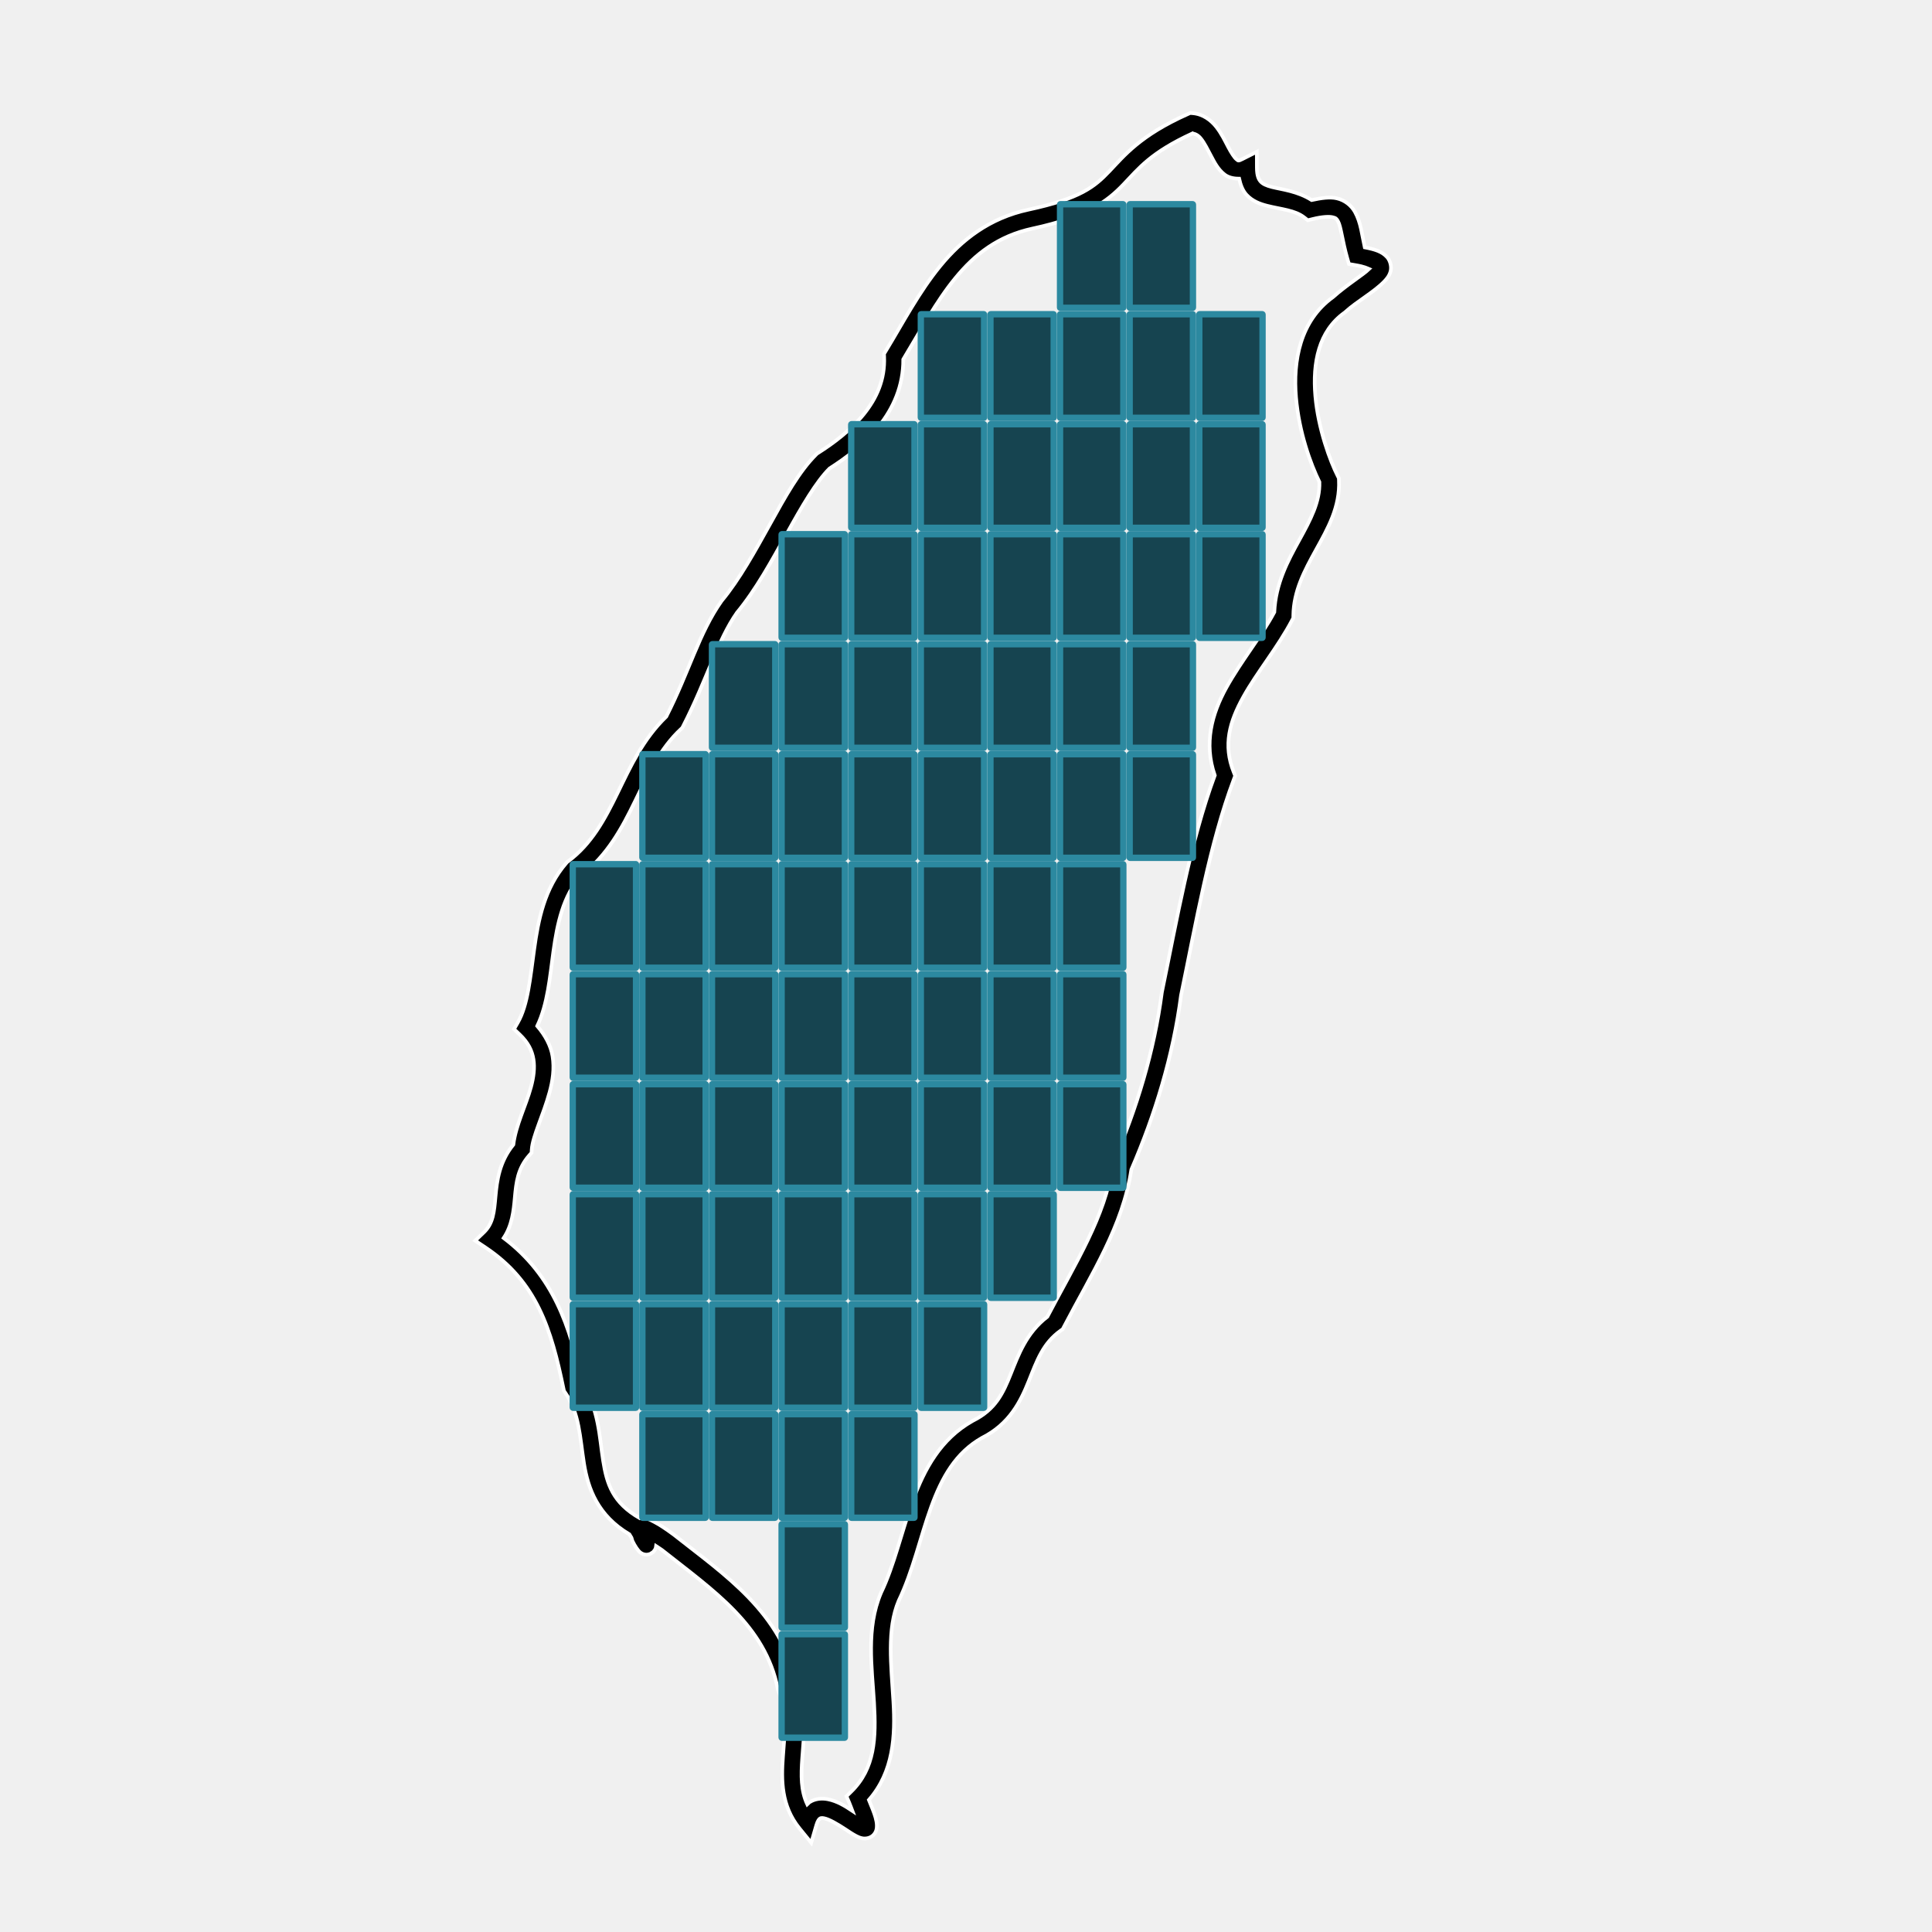
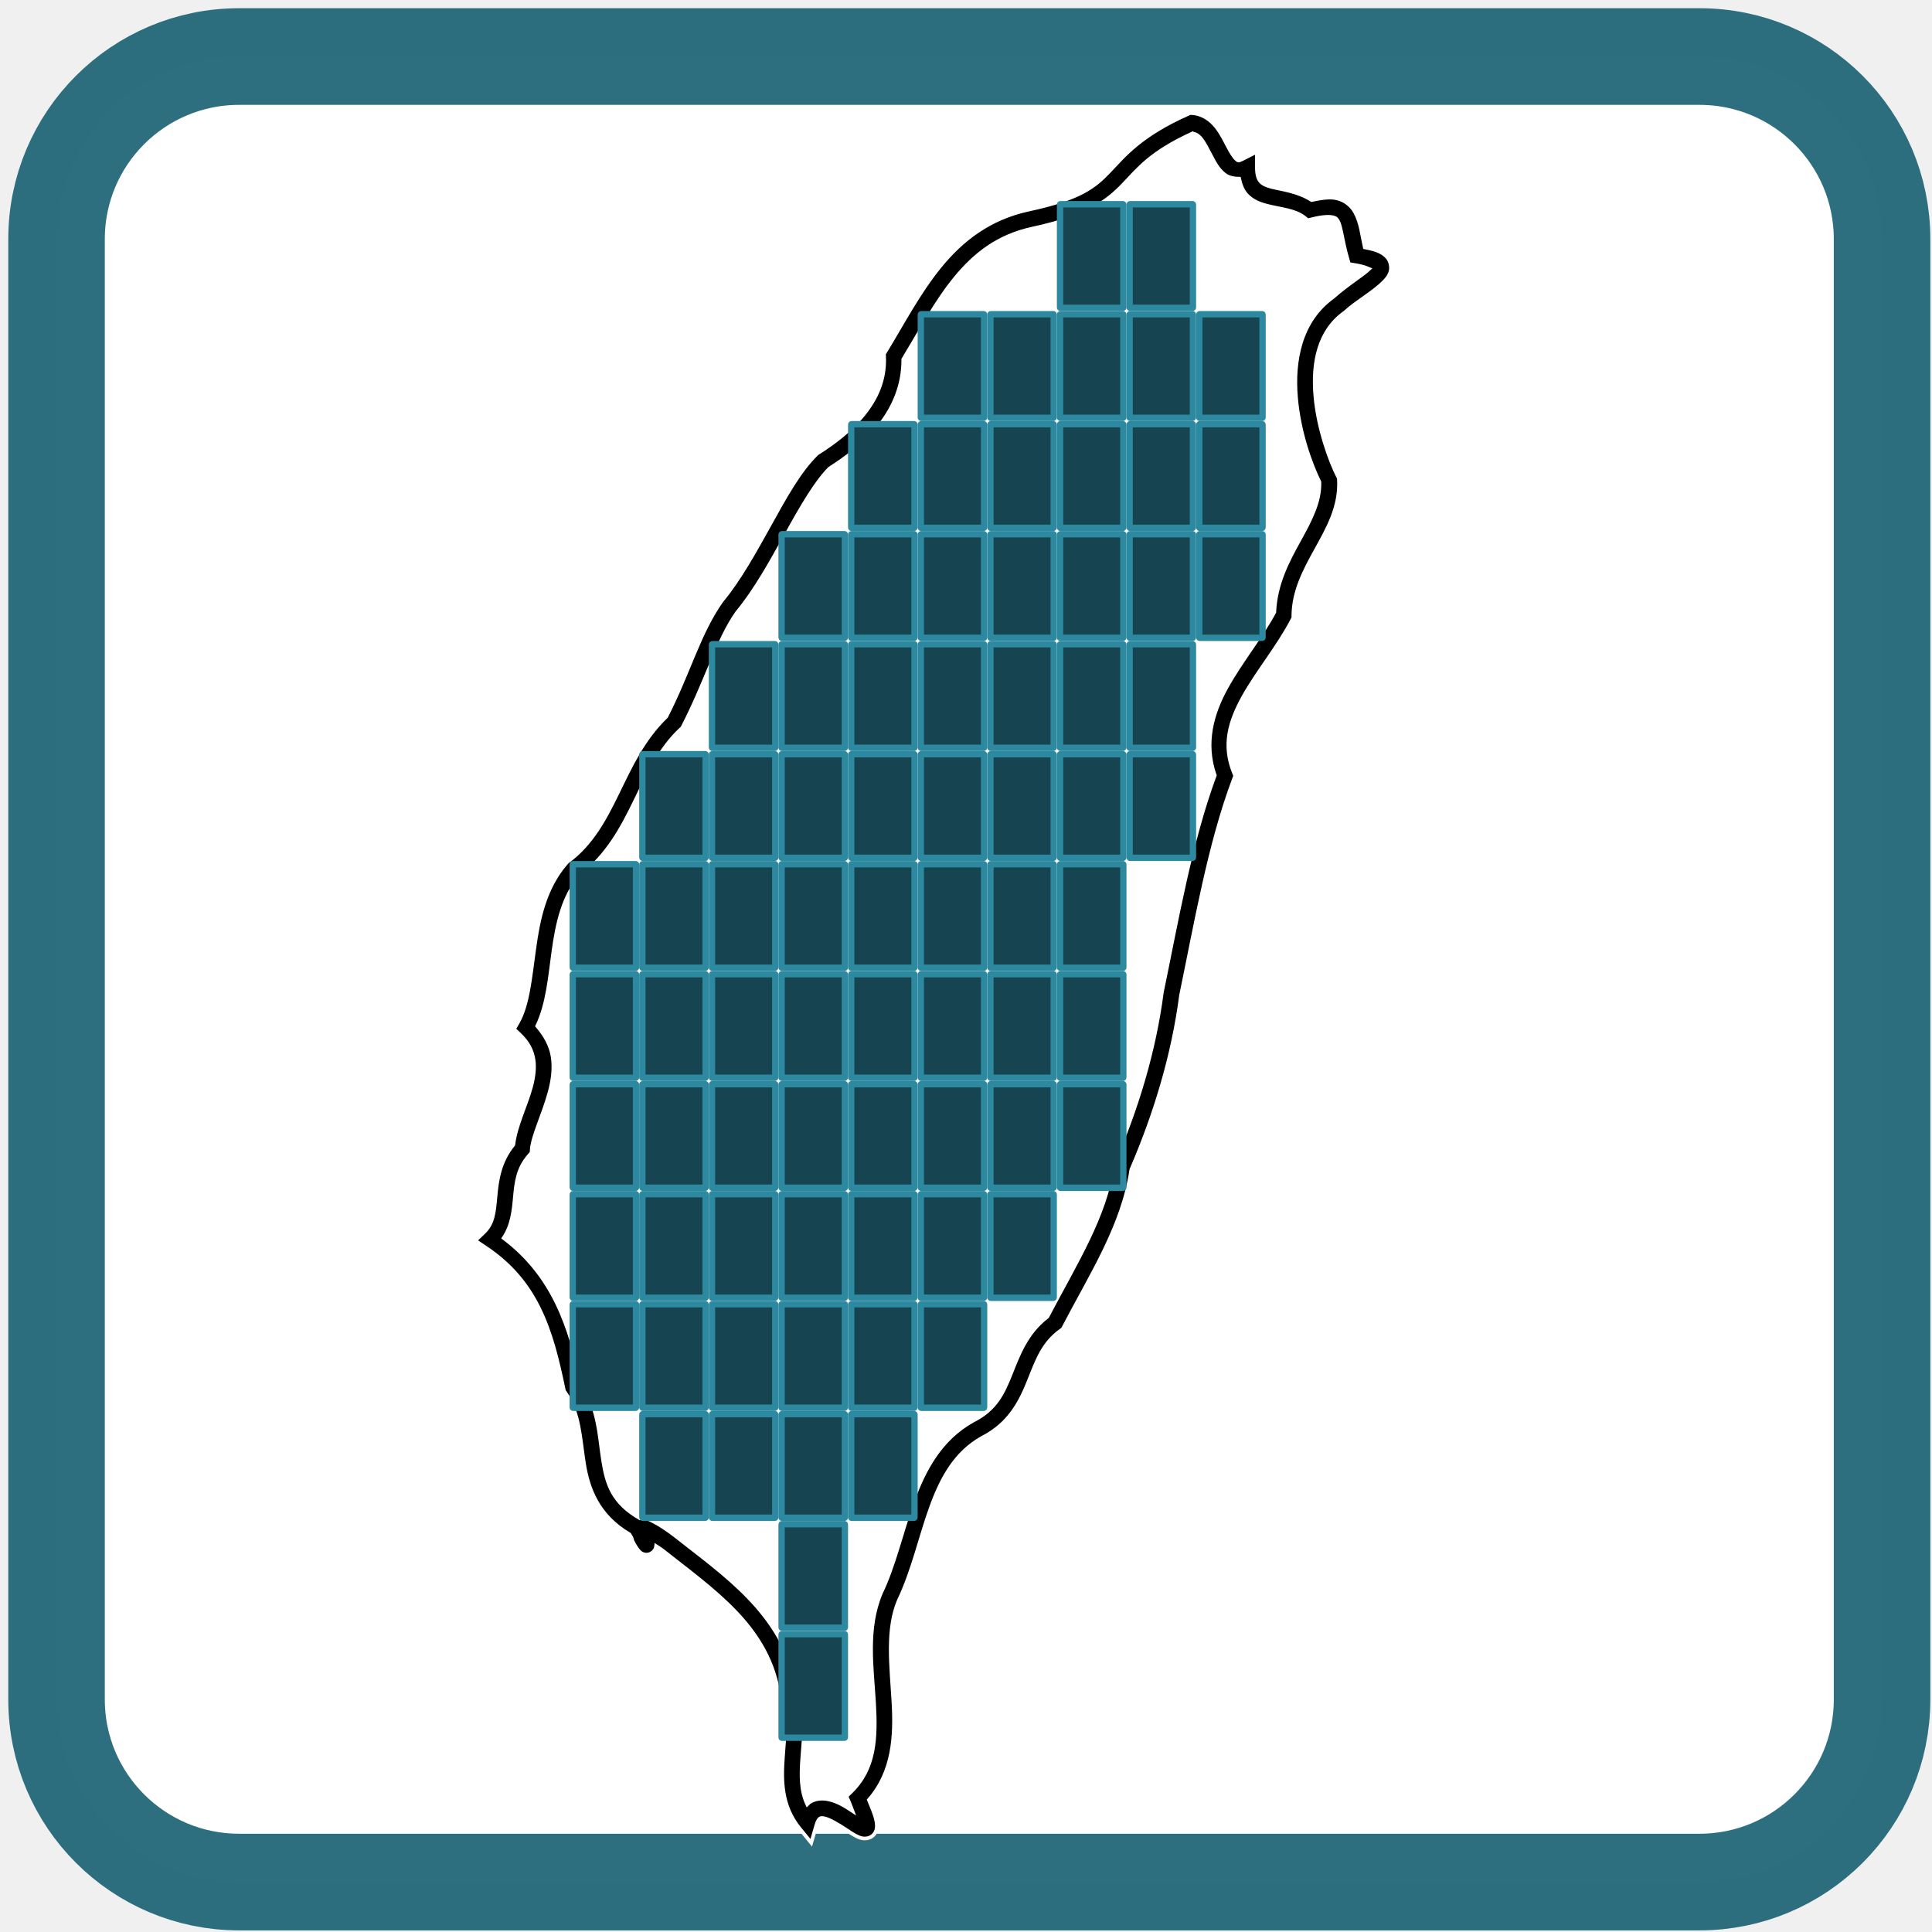
<svg xmlns="http://www.w3.org/2000/svg" width="1000" height="1000" viewBox="0 0 264.583 264.583" version="1.1" id="svg1" xml:space="preserve">
  <defs id="defs1">
    <rect x="-451.837" y="-282.398" width="1363.581" height="1434.18" id="rect524" />
    <rect x="-242.056" y="-217.85" width="1246.587" height="1904.172" id="rect523" />
    <rect x="48.411" y="-121.028" width="877.452" height="1186.073" id="rect522" />
  </defs>
  <g id="layer1">
    <g id="g1" transform="matrix(0.891154,0,0,0.8921731,17.46014,15.89784)">
+       <rect style="fill:#ffffff;stroke:#216778;stroke-width:14.836;stroke-linecap:butt;stroke-linejoin:bevel;stroke-dasharray:none;stroke-opacity:0.942;paint-order:normal" id="rect1" width="280.535" height="280.215" x="-10.903" y="-9.14" rx="28.054" ry="28.021" />
      <path style="baseline-shift:baseline;display:inline;overflow:visible;opacity:1;fill:#000000;stroke:#ffffff;stroke-width:0.561;enable-background:accumulate;stop-color:#000000;stop-opacity:1;stroke-dasharray:none" d="m 163.312,-0.474 -0.345,0.154 c -7.367,3.277 -9.821,6.424 -12.088,8.789 -2.267,2.365 -4.384,4.168 -12.422,5.891 -6.003,1.294 -10.243,4.613 -13.545,8.635 -3.302,4.022 -5.751,8.743 -8.418,13.112 l -0.237,0.387 0.02,0.45 c 0.149,3.487 -1.149,6.348 -3.132,8.811 -1.983,2.462 -4.658,4.459 -7.053,5.973 l -0.134,0.086 -0.114,0.114 c -2.619,2.582 -4.795,6.535 -7.102,10.691 -2.307,4.156 -4.708,8.509 -7.403,11.75 l -0.037,0.044 -0.033,0.048 c -3.452,4.886 -4.948,10.803 -8.475,17.718 -3.593,3.457 -5.53,7.724 -7.473,11.704 -1.993,4.083 -3.997,7.837 -7.653,10.546 l -0.13,0.097 -0.105,0.123 c -3.36,3.864 -4.307,8.709 -4.927,13.182 -0.62,4.473 -0.985,8.632 -2.524,11.302 l -0.587,1.017 0.852,0.808 c 1.352,1.28 1.926,2.51 2.14,3.827 0.214,1.316 0.025,2.758 -0.389,4.277 -0.78,2.862 -2.33,5.823 -2.702,8.817 -2.161,2.647 -2.525,5.557 -2.737,7.906 -0.221,2.447 -0.351,4.173 -1.788,5.549 l -1.34,1.285 1.544,1.028 c 7.932,5.28 10.144,12.565 12.035,21.729 l 0.062,0.301 0.176,0.253 c 2.215,3.162 2.269,6.898 2.904,10.898 0.615,3.872 2.126,8.004 6.979,10.871 0.153,0.242 0.202,0.335 0.323,0.532 0.06,0.149 0.081,0.356 0.147,0.496 0.194,0.409 0.41,0.772 0.611,1.068 0.1,0.148 0.192,0.274 0.308,0.409 0.058,0.067 0.111,0.133 0.239,0.242 0.064,0.054 0.142,0.124 0.327,0.215 0.093,0.046 0.214,0.1 0.411,0.134 0.098,0.017 0.217,0.029 0.356,0.02 0.138,-0.008 0.458,-0.103 0.459,-0.103 9.67e-4,-3.9e-4 0.447,-0.278 0.448,-0.279 7.87e-4,-7e-4 0.227,-0.25 0.297,-0.371 0.131,-0.229 0.161,-0.407 0.178,-0.547 0.331,0.225 0.493,0.291 0.903,0.593 0.001,8.6e-4 10e-4,0.001 0.002,0.002 7.861,6.216 15.872,11.541 17.797,21.338 l 0.031,0.158 0.066,0.147 c 1.376,3.161 0.958,6.494 0.694,10.078 -0.264,3.584 -0.295,7.54 2.555,11.025 l 1.788,2.188 0.793,-2.713 c 0.213,-0.729 0.444,-0.94 0.556,-1.01 0.111,-0.07 0.249,-0.113 0.63,-0.04 0.763,0.146 2.111,0.931 3.269,1.696 0.579,0.382 1.11,0.748 1.663,1.032 0.276,0.142 0.551,0.275 0.956,0.349 0.404,0.074 1.142,0.038 1.661,-0.474 0.519,-0.512 0.564,-1.098 0.556,-1.511 -0.008,-0.414 -0.086,-0.783 -0.204,-1.215 -0.181,-0.664 -0.59,-1.656 -1.017,-2.689 3.804,-4.338 4.076,-9.831 3.767,-15.095 -0.329,-5.597 -1.047,-11.09 0.822,-15.495 l -0.029,0.064 c 2.227,-4.623 3.333,-9.827 4.991,-14.388 1.658,-4.561 3.769,-8.378 7.851,-10.676 l -0.066,0.035 c 4.304,-2.147 5.988,-5.635 7.236,-8.74 1.248,-3.105 2.157,-5.806 4.925,-7.765 l 0.292,-0.206 0.167,-0.319 c 4.312,-8.253 9.07,-15.517 10.375,-24.17 3.647,-8.41 6.435,-17.497 7.642,-26.788 l -0.02,0.11 c 2.335,-11.247 4.406,-23.352 8.134,-33.229 l 0.204,-0.543 -0.215,-0.536 c -1.684,-4.207 -0.645,-7.758 1.461,-11.559 2.106,-3.801 5.314,-7.614 7.519,-11.82 l 0.167,-0.316 0.002,-0.358 c 0.042,-3.764 1.708,-6.874 3.49,-10.098 1.782,-3.224 3.724,-6.581 3.519,-10.685 l -0.018,-0.321 -0.145,-0.286 c -1.158,-2.252 -3.037,-7.302 -3.466,-12.354 -0.429,-5.052 0.498,-9.91 4.488,-12.756 l 0.075,-0.053 0.066,-0.062 c 1.761,-1.612 4.409,-3.04 5.979,-4.681 0.393,-0.41 0.762,-0.852 0.951,-1.529 0.189,-0.677 -0.018,-1.625 -0.51,-2.181 -0.797,-0.902 -1.942,-1.226 -3.453,-1.516 -0.436,-1.927 -0.574,-3.787 -1.507,-5.452 -0.535,-0.954 -1.533,-1.795 -2.779,-2.078 -1.079,-0.245 -2.391,-0.052 -3.875,0.266 -2.178,-1.377 -4.562,-1.615 -6.109,-2.003 -0.853,-0.214 -1.391,-0.473 -1.711,-0.819 -0.32,-0.347 -0.594,-0.887 -0.598,-2.179 l -0.006,-2.41 -2.151,1.085 c -0.753,0.38 -0.686,0.291 -0.975,0.066 -0.289,-0.225 -0.78,-0.952 -1.276,-1.896 -0.496,-0.944 -1.028,-2.074 -1.836,-3.091 -0.808,-1.017 -2.032,-1.961 -3.622,-2.087 z m 0.356,3.132 c 0.484,0.099 0.872,0.279 1.314,0.835 0.513,0.646 1.004,1.623 1.531,2.625 0.527,1.002 1.058,2.06 2.082,2.858 0.586,0.456 1.39,0.632 2.236,0.628 0.215,0.973 0.55,1.848 1.133,2.48 0.908,0.985 2.081,1.413 3.174,1.687 2.186,0.549 4.267,0.672 5.676,1.775 l 0.573,0.446 0.705,-0.176 c 1.579,-0.393 2.583,-0.408 3.095,-0.292 0.512,0.116 0.614,0.225 0.841,0.63 0.455,0.811 0.661,3.03 1.417,5.656 l 0.261,0.901 0.925,0.154 c 1.543,0.256 1.919,0.515 2.161,0.613 -0.943,0.904 -3.461,2.445 -5.518,4.292 -5.098,3.654 -6.177,9.826 -5.702,15.412 0.455,5.359 2.24,10.232 3.596,12.987 0.103,3.013 -1.366,5.779 -3.128,8.967 -1.721,3.113 -3.613,6.634 -3.802,11.007 -1.993,3.735 -5.102,7.482 -7.374,11.583 -2.212,3.992 -3.493,8.544 -1.775,13.476 -3.778,10.192 -5.832,22.212 -8.119,33.227 l -0.011,0.055 -0.008,0.055 c -1.17,9.006 -3.886,17.891 -7.469,26.125 l -0.079,0.185 -0.029,0.2 c -1.118,7.847 -5.617,14.857 -10.015,23.245 -3.27,2.509 -4.461,5.887 -5.619,8.769 -1.204,2.996 -2.329,5.455 -5.801,7.187 l -0.033,0.015 -0.033,0.02 c -4.936,2.779 -7.433,7.423 -9.189,12.253 -1.756,4.83 -2.868,9.943 -4.877,14.111 l -0.015,0.033 -0.013,0.033 c -2.304,5.431 -1.37,11.412 -1.052,16.833 0.318,5.421 0.137,10.08 -3.508,13.641 l -0.734,0.716 0.409,0.94 c 0.266,0.614 0.312,0.831 0.492,1.292 -1.071,-0.709 -2.3,-1.496 -3.778,-1.779 -0.864,-0.166 -1.898,-0.113 -2.783,0.448 -0.141,0.089 -0.228,0.245 -0.354,0.354 -0.998,-2.132 -0.976,-4.425 -0.778,-7.111 0.248,-3.371 0.764,-7.239 -0.839,-11.179 -2.19,-11.139 -11.175,-17.009 -18.909,-23.129 l -0.02,-0.015 -0.022,-0.015 c -1.22,-0.9 -2.15,-1.503 -2.913,-1.902 -0.763,-0.399 -1.307,-0.702 -2.219,-0.576 -0.003,5.1e-4 -0.007,0.005 -0.011,0.006 -4.205,-2.395 -5.097,-5.26 -5.672,-8.879 -0.569,-3.586 -0.635,-7.858 -3.216,-11.785 -1.815,-8.737 -4.422,-16.613 -12.06,-22.362 1.307,-1.955 1.529,-4.192 1.707,-6.164 0.217,-2.409 0.442,-4.503 2.236,-6.535 l 0.334,-0.378 0.035,-0.505 c 0.143,-2.06 1.787,-5.288 2.741,-8.789 0.477,-1.75 0.766,-3.62 0.455,-5.536 -0.26,-1.601 -1.096,-3.174 -2.353,-4.635 1.622,-3.405 1.931,-7.454 2.482,-11.434 0.601,-4.336 1.497,-8.49 4.213,-11.622 4.129,-3.162 6.35,-7.372 8.33,-11.427 2.019,-4.137 3.841,-8.111 7.073,-11.108 l 0.191,-0.178 0.121,-0.233 c 3.734,-7.277 5.286,-13.202 8.317,-17.492 l -0.07,0.092 c 2.97,-3.573 5.414,-8.063 7.715,-12.209 2.288,-4.123 4.471,-7.898 6.555,-9.971 2.495,-1.593 5.324,-3.688 7.565,-6.471 2.206,-2.739 3.784,-6.202 3.756,-10.274 2.659,-4.384 5.034,-8.856 7.994,-12.462 3.03,-3.69 6.594,-6.478 11.869,-7.616 8.386,-1.798 11.504,-4.193 13.947,-6.742 2.372,-2.474 4.166,-4.893 10.641,-7.868 z" id="svg_29" />
      <g id="g520" transform="matrix(0.9725075,0,0,0.9827621,-148.6902,0.5931102)" style="fill:#164450;stroke:#2c89a0;stroke-width:1;stroke-dasharray:none">
        <rect style="fill:#164450;fill-opacity:1;stroke:#2c89a0;stroke-width:1;stroke-dasharray:none;stroke-opacity:1" id="use129" width="10" height="16.18" x="223.254" y="116.244" rx="0.05" ry="0.05" />
        <rect style="fill:#164450;fill-opacity:1;stroke:#2c89a0;stroke-width:1;stroke-dasharray:none;stroke-opacity:1" id="use130" width="10" height="16.18" x="223.254" y="133.424" rx="0.05" ry="0.05" />
        <rect style="fill:#164450;fill-opacity:1;stroke:#2c89a0;stroke-width:1;stroke-dasharray:none;stroke-opacity:1" id="use131" width="10" height="16.18" x="223.254" y="150.604" rx="0.05" ry="0.05" />
        <rect style="fill:#164450;fill-opacity:1;stroke:#2c89a0;stroke-width:1;stroke-dasharray:none;stroke-opacity:1" id="use132" width="10" height="16.18" x="223.254" y="167.784" rx="0.05" ry="0.05" />
        <rect style="fill:#164450;fill-opacity:1;stroke:#2c89a0;stroke-width:1;stroke-dasharray:none;stroke-opacity:1" id="use133" width="10" height="16.18" x="223.254" y="184.964" rx="0.05" ry="0.05" />
        <rect style="fill:#164450;fill-opacity:1;stroke:#2c89a0;stroke-width:1;stroke-dasharray:none;stroke-opacity:1" id="use149" width="10" height="16.18" x="234.254" y="99.064" rx="0.05" ry="0.05" />
        <rect style="fill:#164450;fill-opacity:1;stroke:#2c89a0;stroke-width:1;stroke-dasharray:none;stroke-opacity:1" id="use150" width="10" height="16.18" x="234.254" y="116.244" rx="0.05" ry="0.05" />
        <rect style="fill:#164450;fill-opacity:1;stroke:#2c89a0;stroke-width:1;stroke-dasharray:none;stroke-opacity:1" id="use151" width="10" height="16.18" x="234.254" y="133.424" rx="0.05" ry="0.05" />
        <rect style="fill:#164450;fill-opacity:1;stroke:#2c89a0;stroke-width:1;stroke-dasharray:none;stroke-opacity:1" id="use152" width="10" height="16.18" x="234.254" y="150.604" rx="0.05" ry="0.05" />
        <rect style="fill:#164450;fill-opacity:1;stroke:#2c89a0;stroke-width:1;stroke-dasharray:none;stroke-opacity:1" id="use153" width="10" height="16.18" x="234.254" y="167.784" rx="0.05" ry="0.05" />
        <rect style="fill:#164450;fill-opacity:1;stroke:#2c89a0;stroke-width:1;stroke-dasharray:none;stroke-opacity:1" id="use154" width="10" height="16.18" x="234.254" y="184.964" rx="0.05" ry="0.05" />
        <rect style="fill:#164450;fill-opacity:1;stroke:#2c89a0;stroke-width:1;stroke-dasharray:none;stroke-opacity:1" id="use155" width="10" height="16.18" x="234.254" y="202.144" rx="0.05" ry="0.05" />
        <rect style="fill:#164450;fill-opacity:1;stroke:#2c89a0;stroke-width:1;stroke-dasharray:none;stroke-opacity:1" id="use169" width="10" height="16.18" x="245.254" y="81.884" rx="0.05" ry="0.05" />
        <rect style="fill:#164450;fill-opacity:1;stroke:#2c89a0;stroke-width:1;stroke-dasharray:none;stroke-opacity:1" id="use170" width="10" height="16.18" x="245.254" y="99.064" rx="0.05" ry="0.05" />
        <rect style="fill:#164450;fill-opacity:1;stroke:#2c89a0;stroke-width:1;stroke-dasharray:none;stroke-opacity:1" id="use171" width="10" height="16.18" x="245.254" y="116.244" rx="0.05" ry="0.05" />
        <rect style="fill:#164450;fill-opacity:1;stroke:#2c89a0;stroke-width:1;stroke-dasharray:none;stroke-opacity:1" id="use172" width="10" height="16.18" x="245.254" y="133.424" rx="0.05" ry="0.05" />
        <rect style="fill:#164450;fill-opacity:1;stroke:#2c89a0;stroke-width:1;stroke-dasharray:none;stroke-opacity:1" id="use173" width="10" height="16.18" x="245.254" y="150.604" rx="0.05" ry="0.05" />
        <rect style="fill:#164450;fill-opacity:1;stroke:#2c89a0;stroke-width:1;stroke-dasharray:none;stroke-opacity:1" id="use174" width="10" height="16.18" x="245.254" y="167.784" rx="0.05" ry="0.05" />
        <rect style="fill:#164450;fill-opacity:1;stroke:#2c89a0;stroke-width:1;stroke-dasharray:none;stroke-opacity:1" id="use175" width="10" height="16.18" x="245.254" y="184.964" rx="0.05" ry="0.05" />
        <rect style="fill:#164450;fill-opacity:1;stroke:#2c89a0;stroke-width:1;stroke-dasharray:none;stroke-opacity:1" id="use176" width="10" height="16.18" x="245.254" y="202.144" rx="0.05" ry="0.05" />
        <rect style="fill:#164450;fill-opacity:1;stroke:#2c89a0;stroke-width:1;stroke-dasharray:none;stroke-opacity:1" id="use189" width="10" height="16.18" x="256.254" y="64.704" rx="0.05" ry="0.05" />
        <rect style="fill:#164450;fill-opacity:1;stroke:#2c89a0;stroke-width:1;stroke-dasharray:none;stroke-opacity:1" id="use190" width="10" height="16.18" x="256.254" y="81.884" rx="0.05" ry="0.05" />
        <rect style="fill:#164450;fill-opacity:1;stroke:#2c89a0;stroke-width:1;stroke-dasharray:none;stroke-opacity:1" id="use191" width="10" height="16.18" x="256.254" y="99.064" rx="0.05" ry="0.05" />
        <rect style="fill:#164450;fill-opacity:1;stroke:#2c89a0;stroke-width:1;stroke-dasharray:none;stroke-opacity:1" id="use192" width="10" height="16.18" x="256.254" y="116.244" rx="0.05" ry="0.05" />
        <rect style="fill:#164450;fill-opacity:1;stroke:#2c89a0;stroke-width:1;stroke-dasharray:none;stroke-opacity:1" id="use193" width="10" height="16.18" x="256.254" y="133.424" rx="0.05" ry="0.05" />
        <rect style="fill:#164450;fill-opacity:1;stroke:#2c89a0;stroke-width:1;stroke-dasharray:none;stroke-opacity:1" id="use194" width="10" height="16.18" x="256.254" y="150.604" rx="0.05" ry="0.05" />
        <rect style="fill:#164450;fill-opacity:1;stroke:#2c89a0;stroke-width:1;stroke-dasharray:none;stroke-opacity:1" id="use195" width="10" height="16.18" x="256.254" y="167.784" rx="0.05" ry="0.05" />
        <rect style="fill:#164450;fill-opacity:1;stroke:#2c89a0;stroke-width:1;stroke-dasharray:none;stroke-opacity:1" id="use196" width="10" height="16.18" x="256.254" y="184.964" rx="0.05" ry="0.05" />
        <rect style="fill:#164450;fill-opacity:1;stroke:#2c89a0;stroke-width:1;stroke-dasharray:none;stroke-opacity:1" id="use197" width="10" height="16.18" x="256.254" y="202.144" rx="0.05" ry="0.05" />
        <rect style="fill:#164450;fill-opacity:1;stroke:#2c89a0;stroke-width:1;stroke-dasharray:none;stroke-opacity:1" id="use198" width="10" height="16.18" x="256.254" y="219.324" rx="0.05" ry="0.05" />
        <rect style="fill:#164450;fill-opacity:1;stroke:#2c89a0;stroke-width:1;stroke-dasharray:none;stroke-opacity:1" id="use199" width="10" height="16.18" x="256.254" y="236.504" rx="0.05" ry="0.05" />
        <rect style="fill:#164450;fill-opacity:1;stroke:#2c89a0;stroke-width:1;stroke-dasharray:none;stroke-opacity:1" id="use209" width="10" height="16.18" x="267.254" y="47.524" rx="0.05" ry="0.05" />
        <rect style="fill:#164450;fill-opacity:1;stroke:#2c89a0;stroke-width:1;stroke-dasharray:none;stroke-opacity:1" id="use210" width="10" height="16.18" x="267.254" y="64.704" rx="0.05" ry="0.05" />
        <rect style="fill:#164450;fill-opacity:1;stroke:#2c89a0;stroke-width:1;stroke-dasharray:none;stroke-opacity:1" id="use211" width="10" height="16.18" x="267.254" y="81.884" rx="0.05" ry="0.05" />
        <rect style="fill:#164450;fill-opacity:1;stroke:#2c89a0;stroke-width:1;stroke-dasharray:none;stroke-opacity:1" id="use212" width="10" height="16.18" x="267.254" y="99.064" rx="0.05" ry="0.05" />
        <rect style="fill:#164450;fill-opacity:1;stroke:#2c89a0;stroke-width:1;stroke-dasharray:none;stroke-opacity:1" id="use213" width="10" height="16.18" x="267.254" y="116.244" rx="0.05" ry="0.05" />
        <rect style="fill:#164450;fill-opacity:1;stroke:#2c89a0;stroke-width:1;stroke-dasharray:none;stroke-opacity:1" id="use214" width="10" height="16.18" x="267.254" y="133.424" rx="0.05" ry="0.05" />
        <rect style="fill:#164450;fill-opacity:1;stroke:#2c89a0;stroke-width:1;stroke-dasharray:none;stroke-opacity:1" id="use215" width="10" height="16.18" x="267.254" y="150.604" rx="0.05" ry="0.05" />
        <rect style="fill:#164450;fill-opacity:1;stroke:#2c89a0;stroke-width:1;stroke-dasharray:none;stroke-opacity:1" id="use216" width="10" height="16.18" x="267.254" y="167.784" rx="0.05" ry="0.05" />
        <rect style="fill:#164450;fill-opacity:1;stroke:#2c89a0;stroke-width:1;stroke-dasharray:none;stroke-opacity:1" id="use217" width="10" height="16.18" x="267.254" y="184.964" rx="0.05" ry="0.05" />
        <rect style="fill:#164450;fill-opacity:1;stroke:#2c89a0;stroke-width:1;stroke-dasharray:none;stroke-opacity:1" id="use218" width="10" height="16.18" x="267.254" y="202.144" rx="0.05" ry="0.05" />
        <rect style="fill:#164450;fill-opacity:1;stroke:#2c89a0;stroke-width:1;stroke-dasharray:none;stroke-opacity:1" id="use229" width="10" height="16.18" x="278.254" y="30.344" rx="0.05" ry="0.05" />
        <rect style="fill:#164450;fill-opacity:1;stroke:#2c89a0;stroke-width:1;stroke-dasharray:none;stroke-opacity:1" id="use230" width="10" height="16.18" x="278.254" y="47.524" rx="0.05" ry="0.05" />
        <rect style="fill:#164450;fill-opacity:1;stroke:#2c89a0;stroke-width:1;stroke-dasharray:none;stroke-opacity:1" id="use231" width="10" height="16.18" x="278.254" y="64.704" rx="0.05" ry="0.05" />
        <rect style="fill:#164450;fill-opacity:1;stroke:#2c89a0;stroke-width:1;stroke-dasharray:none;stroke-opacity:1" id="use232" width="10" height="16.18" x="278.254" y="81.884" rx="0.05" ry="0.05" />
        <rect style="fill:#164450;fill-opacity:1;stroke:#2c89a0;stroke-width:1;stroke-dasharray:none;stroke-opacity:1" id="use233" width="10" height="16.18" x="278.254" y="99.064" rx="0.05" ry="0.05" />
        <rect style="fill:#164450;fill-opacity:1;stroke:#2c89a0;stroke-width:1;stroke-dasharray:none;stroke-opacity:1" id="use234" width="10" height="16.18" x="278.254" y="116.244" rx="0.05" ry="0.05" />
        <rect style="fill:#164450;fill-opacity:1;stroke:#2c89a0;stroke-width:1;stroke-dasharray:none;stroke-opacity:1" id="use235" width="10" height="16.18" x="278.254" y="133.424" rx="0.05" ry="0.05" />
        <rect style="fill:#164450;fill-opacity:1;stroke:#2c89a0;stroke-width:1;stroke-dasharray:none;stroke-opacity:1" id="use236" width="10" height="16.18" x="278.254" y="150.604" rx="0.05" ry="0.05" />
        <rect style="fill:#164450;fill-opacity:1;stroke:#2c89a0;stroke-width:1;stroke-dasharray:none;stroke-opacity:1" id="use237" width="10" height="16.18" x="278.254" y="167.784" rx="0.05" ry="0.05" />
        <rect style="fill:#164450;fill-opacity:1;stroke:#2c89a0;stroke-width:1;stroke-dasharray:none;stroke-opacity:1" id="use238" width="10" height="16.18" x="278.254" y="184.964" rx="0.05" ry="0.05" />
        <rect style="fill:#164450;fill-opacity:1;stroke:#2c89a0;stroke-width:1;stroke-dasharray:none;stroke-opacity:1" id="use250" width="10" height="16.18" x="289.254" y="30.344" rx="0.05" ry="0.05" />
        <rect style="fill:#164450;fill-opacity:1;stroke:#2c89a0;stroke-width:1;stroke-dasharray:none;stroke-opacity:1" id="use251" width="10" height="16.18" x="289.254" y="47.524" rx="0.05" ry="0.05" />
        <rect style="fill:#164450;fill-opacity:1;stroke:#2c89a0;stroke-width:1;stroke-dasharray:none;stroke-opacity:1" id="use252" width="10" height="16.18" x="289.254" y="64.704" rx="0.05" ry="0.05" />
        <rect style="fill:#164450;fill-opacity:1;stroke:#2c89a0;stroke-width:1;stroke-dasharray:none;stroke-opacity:1" id="use253" width="10" height="16.18" x="289.254" y="81.884" rx="0.05" ry="0.05" />
        <rect style="fill:#164450;fill-opacity:1;stroke:#2c89a0;stroke-width:1;stroke-dasharray:none;stroke-opacity:1" id="use254" width="10" height="16.18" x="289.254" y="99.064" rx="0.05" ry="0.05" />
        <rect style="fill:#164450;fill-opacity:1;stroke:#2c89a0;stroke-width:1;stroke-dasharray:none;stroke-opacity:1" id="use255" width="10" height="16.18" x="289.254" y="116.244" rx="0.05" ry="0.05" />
        <rect style="fill:#164450;fill-opacity:1;stroke:#2c89a0;stroke-width:1;stroke-dasharray:none;stroke-opacity:1" id="use256" width="10" height="16.18" x="289.254" y="133.424" rx="0.05" ry="0.05" />
        <rect style="fill:#164450;fill-opacity:1;stroke:#2c89a0;stroke-width:1;stroke-dasharray:none;stroke-opacity:1" id="use257" width="10" height="16.18" x="289.254" y="150.604" rx="0.05" ry="0.05" />
        <rect style="fill:#164450;fill-opacity:1;stroke:#2c89a0;stroke-width:1;stroke-dasharray:none;stroke-opacity:1" id="use258" width="10" height="16.18" x="289.254" y="167.784" rx="0.05" ry="0.05" />
        <rect style="fill:#164450;fill-opacity:1;stroke:#2c89a0;stroke-width:1;stroke-dasharray:none;stroke-opacity:1" id="use270" width="10" height="16.18" x="300.254" y="13.164" rx="0.05" ry="0.05" />
        <rect style="fill:#164450;fill-opacity:1;stroke:#2c89a0;stroke-width:1;stroke-dasharray:none;stroke-opacity:1" id="use271" width="10" height="16.18" x="300.254" y="30.344" rx="0.05" ry="0.05" />
        <rect style="fill:#164450;fill-opacity:1;stroke:#2c89a0;stroke-width:1;stroke-dasharray:none;stroke-opacity:1" id="use272" width="10" height="16.18" x="300.254" y="47.524" rx="0.05" ry="0.05" />
        <rect style="fill:#164450;fill-opacity:1;stroke:#2c89a0;stroke-width:1;stroke-dasharray:none;stroke-opacity:1" id="use273" width="10" height="16.18" x="300.254" y="64.704" rx="0.05" ry="0.05" />
        <rect style="fill:#164450;fill-opacity:1;stroke:#2c89a0;stroke-width:1;stroke-dasharray:none;stroke-opacity:1" id="use274" width="10" height="16.18" x="300.254" y="81.884" rx="0.05" ry="0.05" />
        <rect style="fill:#164450;fill-opacity:1;stroke:#2c89a0;stroke-width:1;stroke-dasharray:none;stroke-opacity:1" id="use275" width="10" height="16.18" x="300.254" y="99.064" rx="0.05" ry="0.05" />
        <rect style="fill:#164450;fill-opacity:1;stroke:#2c89a0;stroke-width:1;stroke-dasharray:none;stroke-opacity:1" id="use276" width="10" height="16.18" x="300.254" y="116.244" rx="0.05" ry="0.05" />
        <rect style="fill:#164450;fill-opacity:1;stroke:#2c89a0;stroke-width:1;stroke-dasharray:none;stroke-opacity:1" id="use277" width="10" height="16.18" x="300.254" y="133.424" rx="0.05" ry="0.05" />
        <rect style="fill:#164450;fill-opacity:1;stroke:#2c89a0;stroke-width:1;stroke-dasharray:none;stroke-opacity:1" id="use278" width="10" height="16.18" x="300.254" y="150.604" rx="0.05" ry="0.05" />
        <rect style="fill:#164450;fill-opacity:1;stroke:#2c89a0;stroke-width:1;stroke-dasharray:none;stroke-opacity:1" id="use291" width="10" height="16.18" x="311.254" y="13.164" rx="0.05" ry="0.05" />
        <rect style="fill:#164450;fill-opacity:1;stroke:#2c89a0;stroke-width:1;stroke-dasharray:none;stroke-opacity:1" id="use292" width="10" height="16.18" x="311.254" y="30.344" rx="0.05" ry="0.05" />
        <rect style="fill:#164450;fill-opacity:1;stroke:#2c89a0;stroke-width:1;stroke-dasharray:none;stroke-opacity:1" id="use293" width="10" height="16.18" x="311.254" y="47.524" rx="0.05" ry="0.05" />
        <rect style="fill:#164450;fill-opacity:1;stroke:#2c89a0;stroke-width:1;stroke-dasharray:none;stroke-opacity:1" id="use294" width="10" height="16.18" x="311.254" y="64.704" rx="0.05" ry="0.05" />
        <rect style="fill:#164450;fill-opacity:1;stroke:#2c89a0;stroke-width:1;stroke-dasharray:none;stroke-opacity:1" id="use295" width="10" height="16.18" x="311.254" y="81.884" rx="0.05" ry="0.05" />
        <rect style="fill:#164450;fill-opacity:1;stroke:#2c89a0;stroke-width:1;stroke-dasharray:none;stroke-opacity:1" id="use296" width="10" height="16.18" x="311.254" y="99.064" rx="0.05" ry="0.05" />
        <rect style="fill:#164450;fill-opacity:1;stroke:#2c89a0;stroke-width:1;stroke-dasharray:none;stroke-opacity:1" id="use313" width="10" height="16.18" x="322.254" y="30.344" rx="0.05" ry="0.05" />
        <rect style="fill:#164450;fill-opacity:1;stroke:#2c89a0;stroke-width:1;stroke-dasharray:none;stroke-opacity:1" id="use314" width="10" height="16.18" x="322.254" y="47.524" rx="0.05" ry="0.05" />
        <rect style="fill:#164450;fill-opacity:1;stroke:#2c89a0;stroke-width:1;stroke-dasharray:none;stroke-opacity:1" id="use315" width="10" height="16.18" x="322.254" y="64.704" rx="0.05" ry="0.05" />
      </g>
    </g>
    <rect style="fill:#004455;stroke-width:0.265" id="rect2" width="0" height="0" x="209.259" y="170.954" />
    <text xml:space="preserve" transform="scale(0.2645833)" id="text522" style="font-style:normal;font-variant:normal;font-weight:normal;font-stretch:normal;font-size:80px;font-family:Tarzan;-inkscape-font-specification:Tarzan;writing-mode:lr-tb;direction:ltr;white-space:pre;shape-inside:url(#rect522);display:inline;fill:#0b2228;fill-opacity:1;stroke:#eec33d;stroke-width:0;stroke-dasharray:none;stroke-opacity:1" />
    <text xml:space="preserve" transform="scale(0.2645833)" id="text523" style="font-style:normal;font-variant:normal;font-weight:normal;font-stretch:normal;font-size:80px;font-family:Tarzan;-inkscape-font-specification:Tarzan;writing-mode:lr-tb;direction:ltr;white-space:pre;shape-inside:url(#rect523);display:inline;fill:#0b2228;fill-opacity:1;stroke:#eec33d;stroke-width:0;stroke-dasharray:none;stroke-opacity:1" />
    <text xml:space="preserve" transform="scale(0.2645833)" id="text524" style="font-style:normal;font-variant:normal;font-weight:normal;font-stretch:normal;font-size:80px;font-family:Tarzan;-inkscape-font-specification:Tarzan;writing-mode:lr-tb;direction:ltr;white-space:pre;shape-inside:url(#rect524);display:inline;fill:#0b2228;fill-opacity:1;stroke:#eec33d;stroke-width:0;stroke-dasharray:none;stroke-opacity:1" />
  </g>
</svg>
